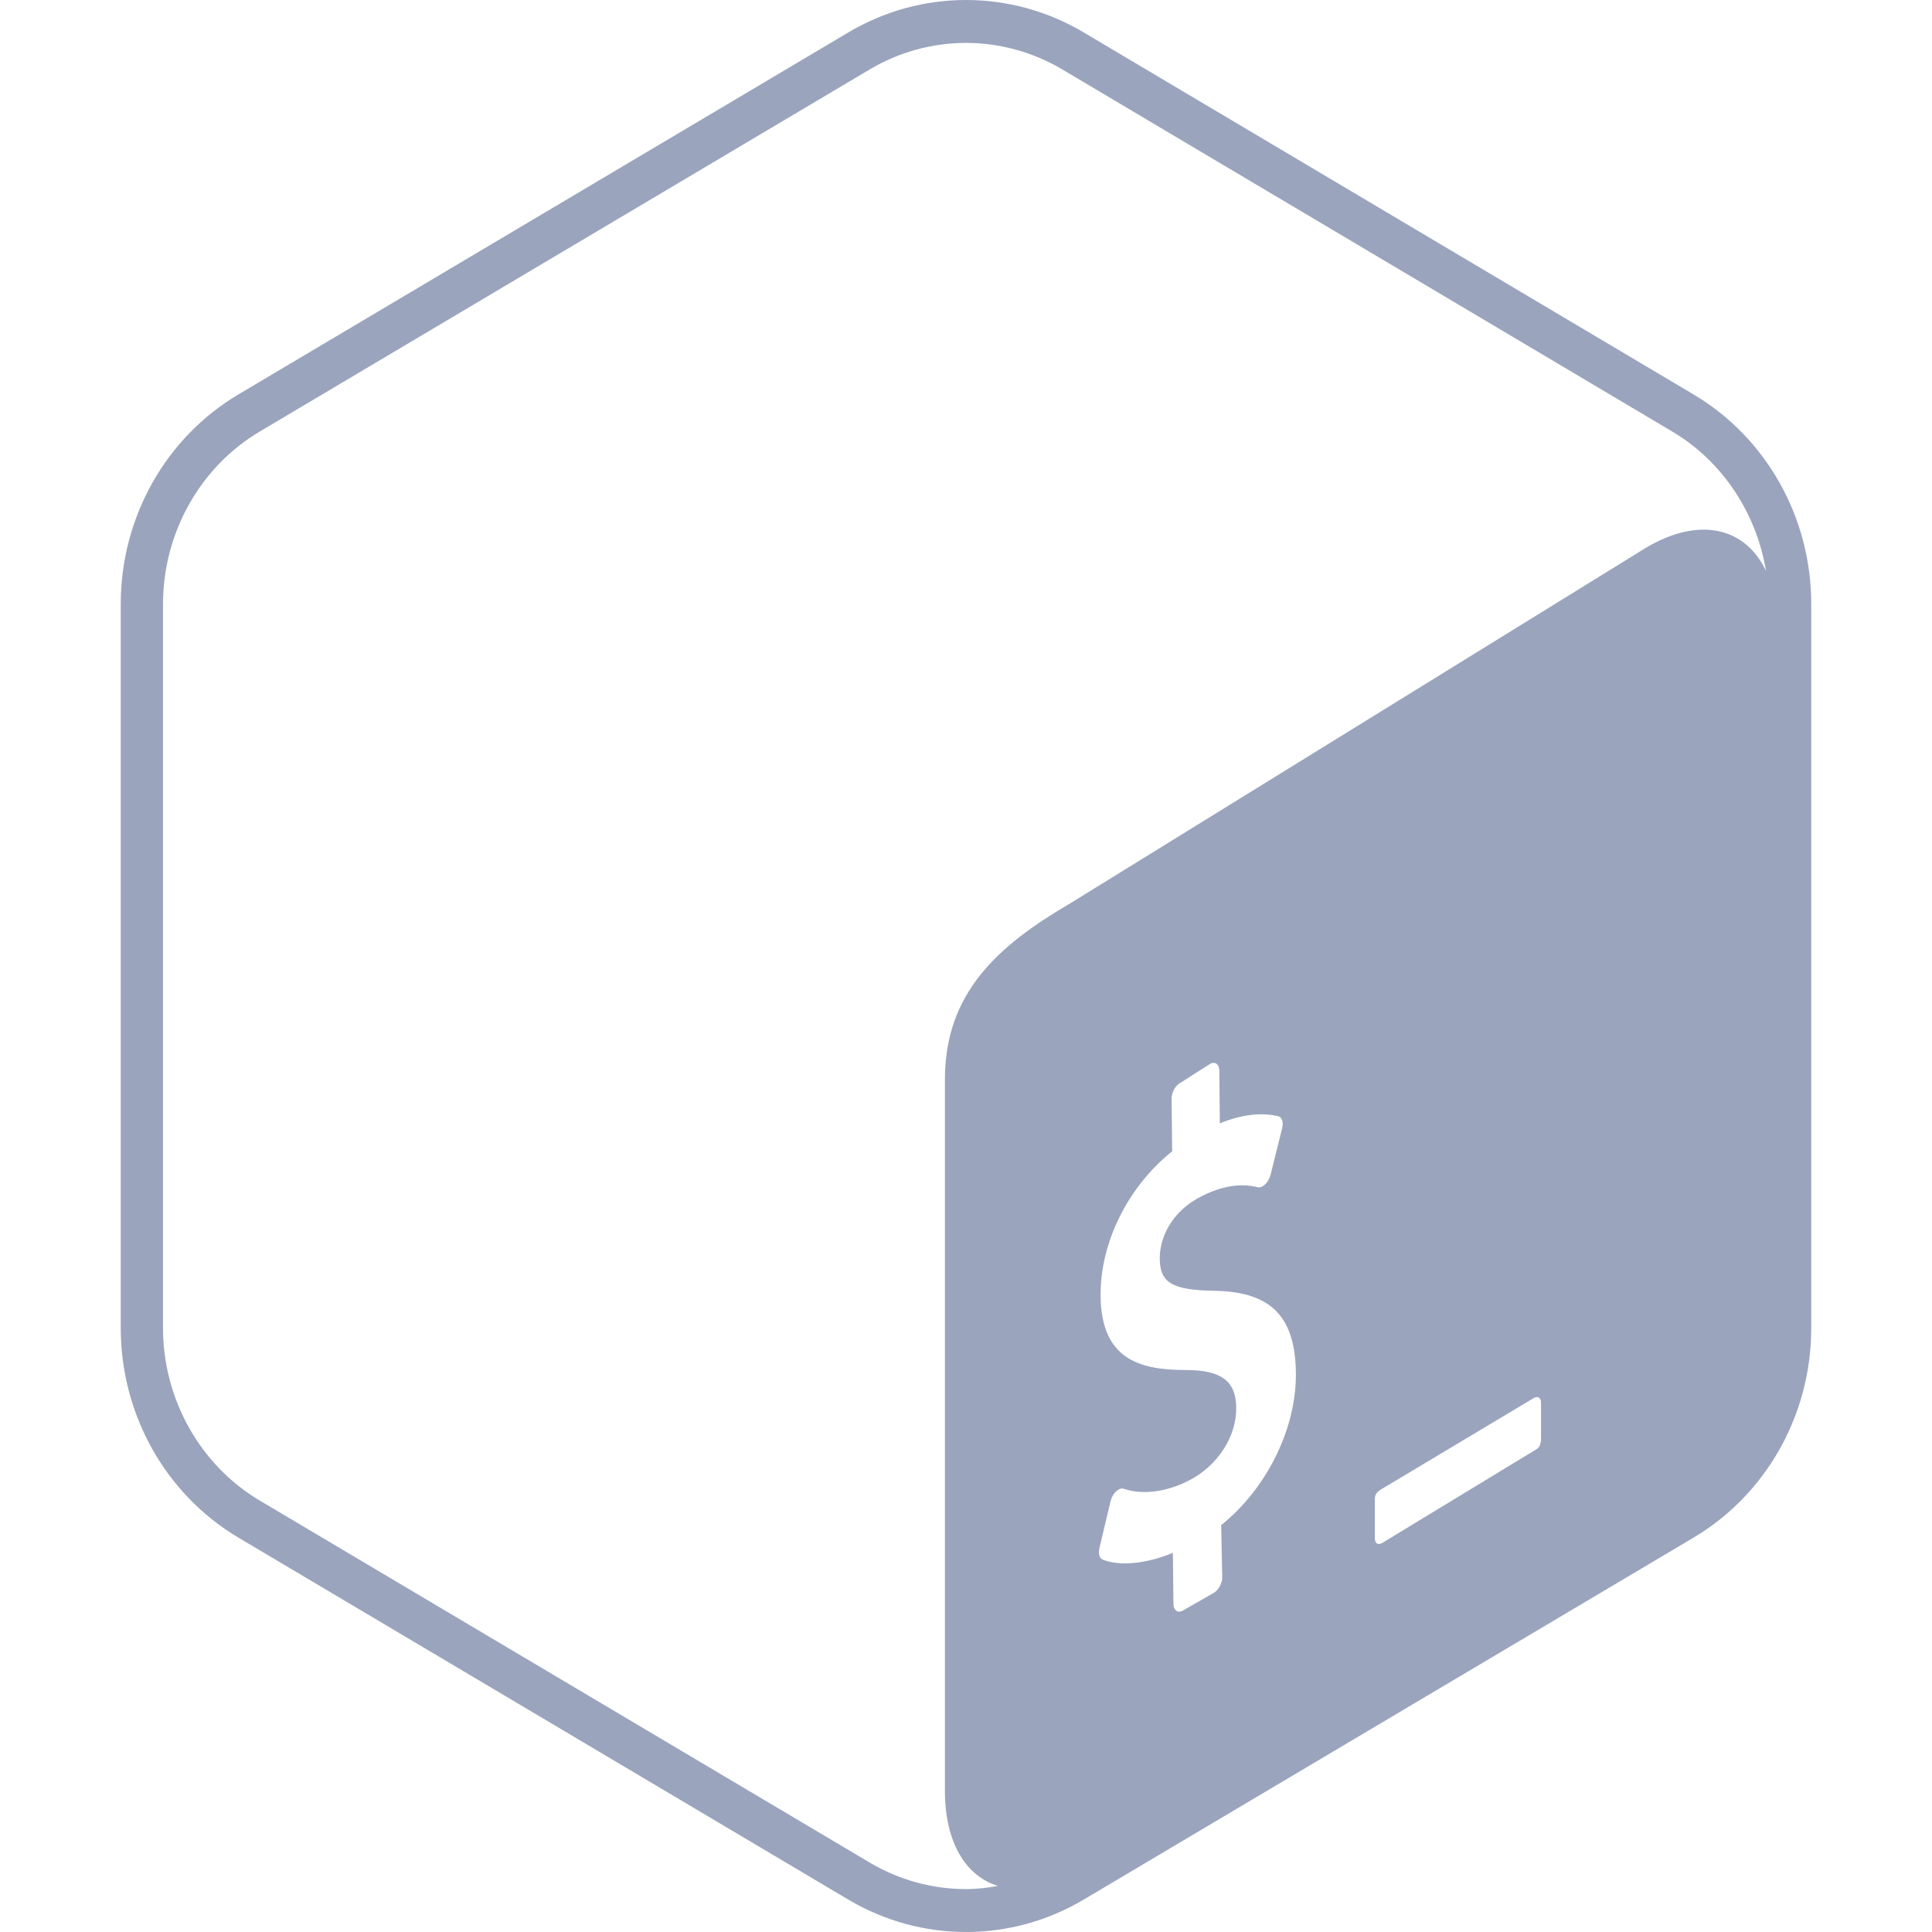
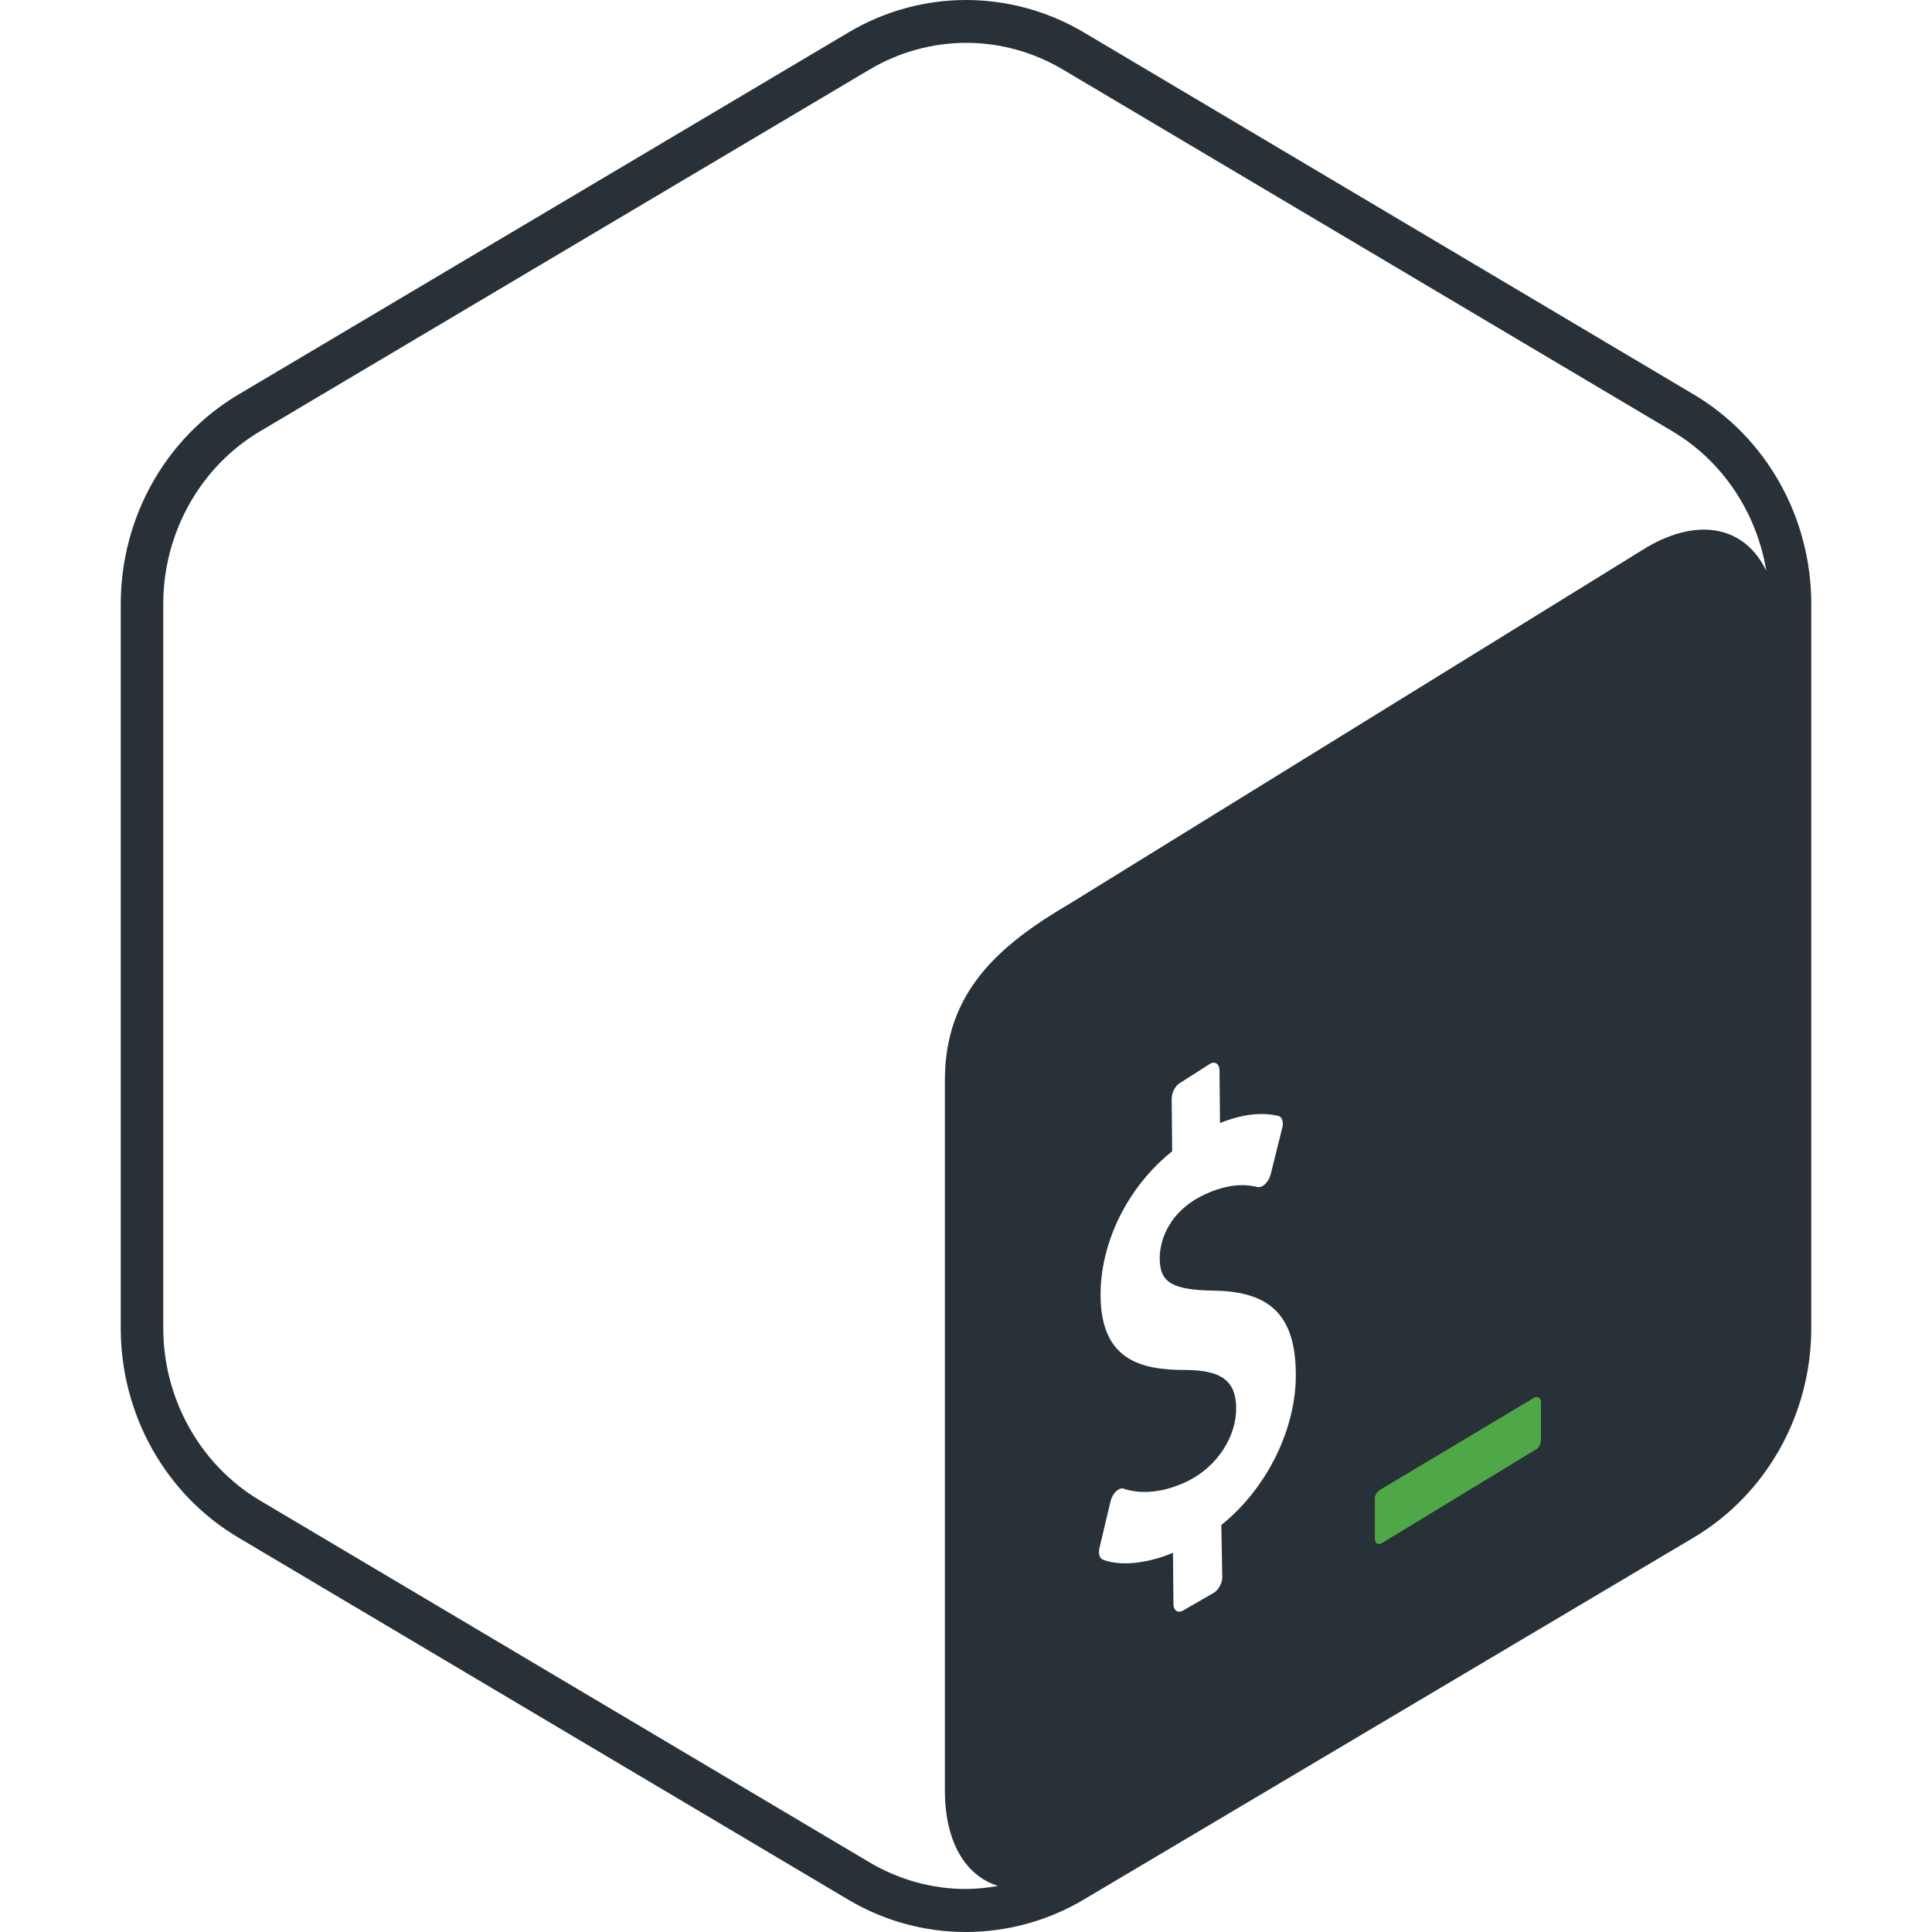
- <svg xmlns="http://www.w3.org/2000/svg" fill="#9aa4bd" role="img" viewBox="0 0 24 24">
-   <path d="M21.038,4.9l-7.577-4.498C13.009,0.134,12.505,0,12,0c-0.505,0-1.009,0.134-1.462,0.403L2.961,4.9 C2.057,5.437,1.5,6.429,1.5,7.503v8.995c0,1.073,0.557,2.066,1.462,2.603l7.577,4.497C10.991,23.866,11.495,24,12,24 c0.505,0,1.009-0.134,1.461-0.402l7.577-4.497c0.904-0.537,1.462-1.529,1.462-2.603V7.503C22.5,6.429,21.943,5.437,21.038,4.9z M15.17,18.946l0.013,0.646c0.001,0.078-0.05,0.167-0.111,0.198l-0.383,0.22c-0.061,0.031-0.111-0.007-0.112-0.085L14.57,19.29 c-0.328,0.136-0.66,0.169-0.872,0.084c-0.04-0.016-0.057-0.075-0.041-0.142l0.139-0.584c0.011-0.046,0.036-0.092,0.069-0.121 c0.012-0.011,0.024-0.02,0.036-0.026c0.022-0.011,0.043-0.014,0.062-0.006c0.229,0.077,0.521,0.041,0.802-0.101 c0.357-0.181,0.596-0.545,0.592-0.907c-0.003-0.328-0.181-0.465-0.613-0.468c-0.55,0.001-1.064-0.107-1.072-0.917 c-0.007-0.667,0.34-1.361,0.889-1.8l-0.007-0.652c-0.001-0.08,0.048-0.168,0.111-0.2l0.37-0.236 c0.061-0.031,0.111,0.007,0.112,0.087l0.006,0.653c0.273-0.109,0.511-0.138,0.726-0.088c0.047,0.012,0.067,0.076,0.048,0.151 l-0.144,0.578c-0.011,0.044-0.036,0.088-0.065,0.116c-0.012,0.012-0.025,0.021-0.038,0.028c-0.019,0.01-0.038,0.013-0.057,0.009 c-0.098-0.022-0.332-0.073-0.699,0.113c-0.385,0.195-0.52,0.53-0.517,0.778c0.003,0.297,0.155,0.387,0.681,0.396 c0.7,0.012,1.003,0.318,1.01,1.023C16.105,17.747,15.736,18.491,15.17,18.946z M19.143,17.859c0,0.06-0.008,0.116-0.058,0.145 l-1.916,1.164c-0.05,0.029-0.09,0.004-0.09-0.056v-0.494c0-0.06,0.037-0.093,0.087-0.122l1.887-1.129 c0.05-0.029,0.09-0.004,0.09,0.056V17.859z M20.459,6.797l-7.168,4.427c-0.894,0.523-1.553,1.109-1.553,2.187v8.833 c0,0.645,0.26,1.063,0.66,1.184c-0.131,0.023-0.264,0.039-0.398,0.039c-0.42,0-0.833-0.114-1.197-0.33L3.226,18.64 c-0.741-0.44-1.201-1.261-1.201-2.142V7.503c0-0.881,0.46-1.702,1.201-2.142l7.577-4.498c0.363-0.216,0.777-0.33,1.197-0.33 c0.419,0,0.833,0.114,1.197,0.33l7.577,4.498c0.624,0.371,1.046,1.013,1.164,1.732C21.686,6.557,21.12,6.411,20.459,6.797z" />
+ <svg xmlns="http://www.w3.org/2000/svg" viewBox="0 0 128 128">
+   <path fill="#293138" d="M112.205 26.129 71.8 2.142A15.326 15.326 0 0 0 64.005 0c-2.688 0-5.386.717-7.796 2.152L15.795 26.14C10.976 28.999 8 34.289 8 40.018v47.975c0 5.729 2.967 11.019 7.796 13.878L56.2 125.858A15.193 15.193 0 0 0 63.995 128a15.32 15.32 0 0 0 7.796-2.142l40.414-23.987c4.819-2.86 7.796-8.16 7.796-13.878V40.007c0-5.718-2.967-11.019-7.796-13.878zm-31.29 74.907.063 3.448c0 .418-.267.889-.588 1.06l-2.046 1.178c-.321.16-.6-.032-.6-.45l-.032-3.394c-1.745.728-3.523.9-4.647.45-.214-.086-.31-.397-.225-.76l.739-3.117c.064-.246.193-.493.364-.643a.726.726 0 0 1 .193-.139c.117-.064.235-.075.332-.032 1.22.407 2.773.214 4.272-.535 1.907-.964 3.18-2.913 3.16-4.84-.022-1.757-.964-2.474-3.267-2.496-2.934.01-5.675-.567-5.718-4.894-.032-3.555 1.81-7.26 4.744-9.595l-.032-3.48c0-.428.257-.9.589-1.07l1.98-1.264c.322-.161.6.042.6.46l.033 3.48c1.456-.578 2.72-.738 3.865-.47.247.063.364.406.257.802l-.77 3.084a1.372 1.372 0 0 1-.354.622.825.825 0 0 1-.203.15c-.108.053-.204.064-.3.053-.525-.118-1.767-.385-3.727.6-2.056 1.038-2.773 2.827-2.763 4.155.022 1.585.825 2.066 3.63 2.11 3.738.063 5.344 1.691 5.387 5.45.053 3.684-1.917 7.657-4.937 10.077zm28.206-64.787L70.89 59.86c-4.765 2.784-8.278 5.911-8.288 11.662v47.107c0 3.437 1.392 5.665 3.523 6.318a12.81 12.81 0 0 1-2.12.204c-2.239 0-4.445-.61-6.383-1.757L17.219 99.408c-3.951-2.345-6.403-6.725-6.403-11.426V40.007c0-4.7 2.452-9.08 6.403-11.426L57.634 4.594a12.555 12.555 0 0 1 6.382-1.756c2.238 0 4.444.61 6.382 1.756l40.415 23.987c3.33 1.981 5.579 5.397 6.21 9.242-1.36-2.86-4.38-3.63-7.902-1.574z" />
+   <path fill="#4fa847" d="m101.614 92.619-10.066 6.018c-.268.16-.46.332-.46.653v2.635c0 .32.214.46.481.3l10.216-6.212c.268-.16.31-.45.31-.77v-2.324c0-.322-.213-.45-.481-.3z" />
</svg>
